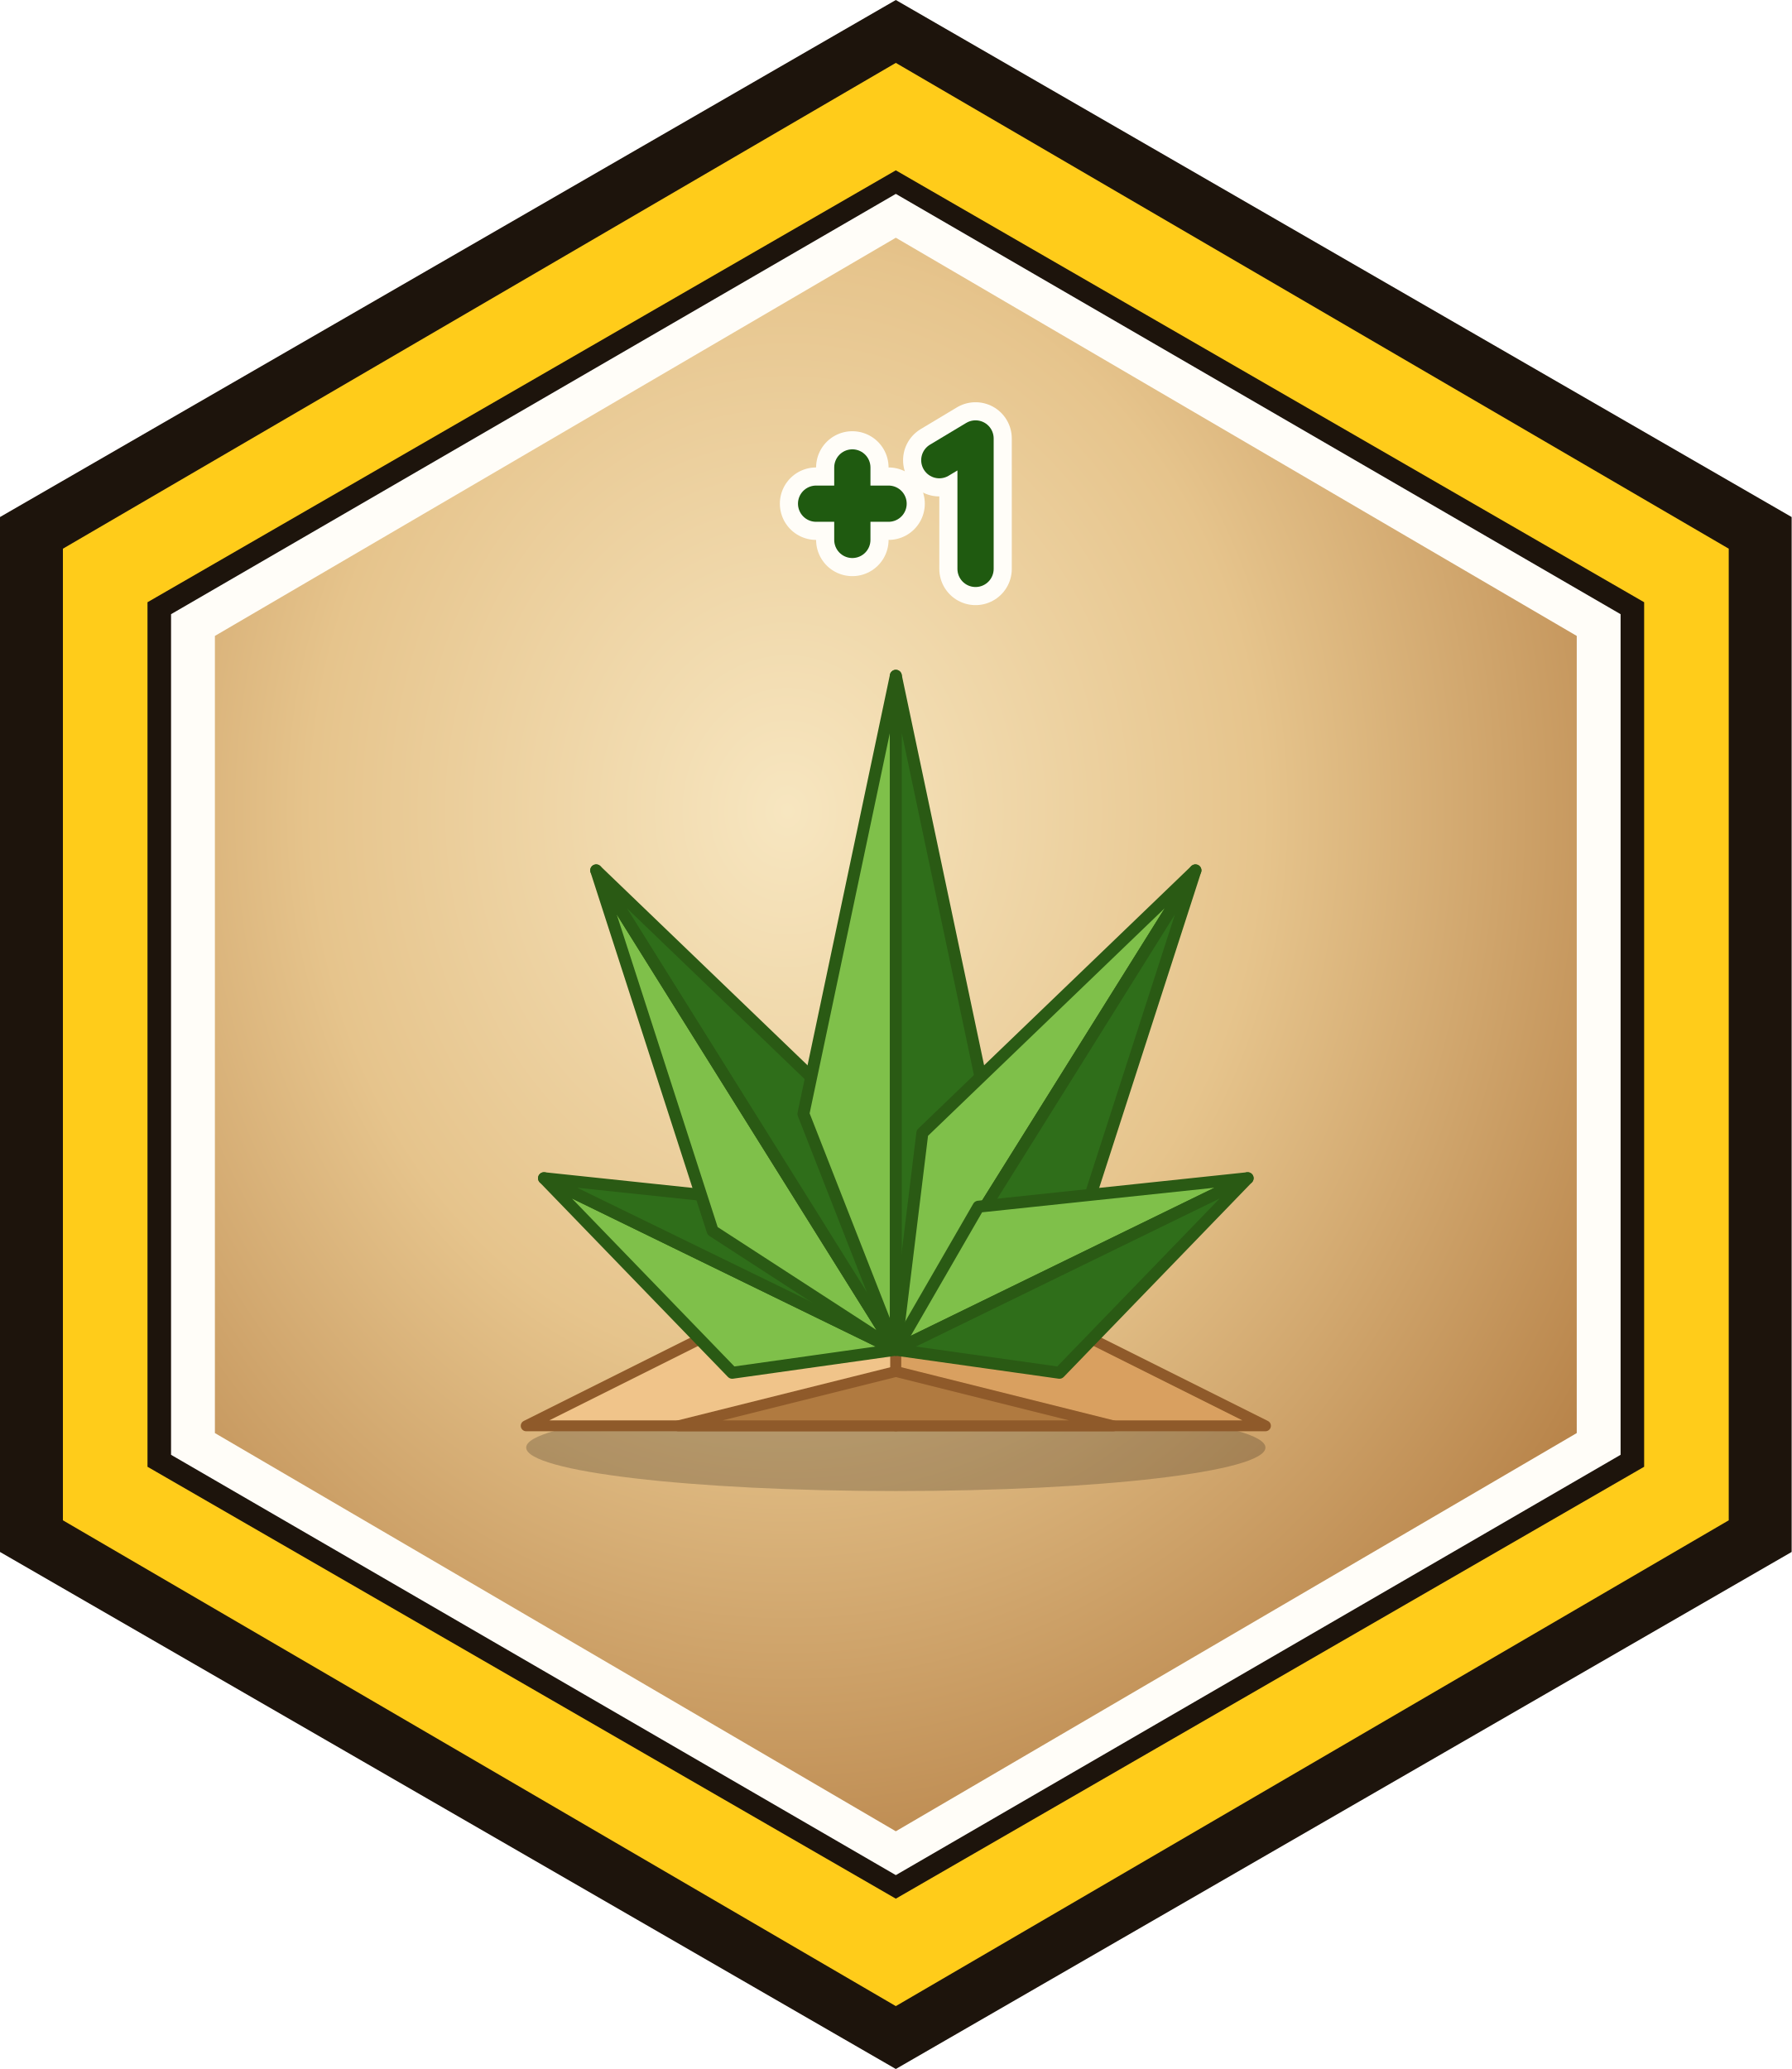
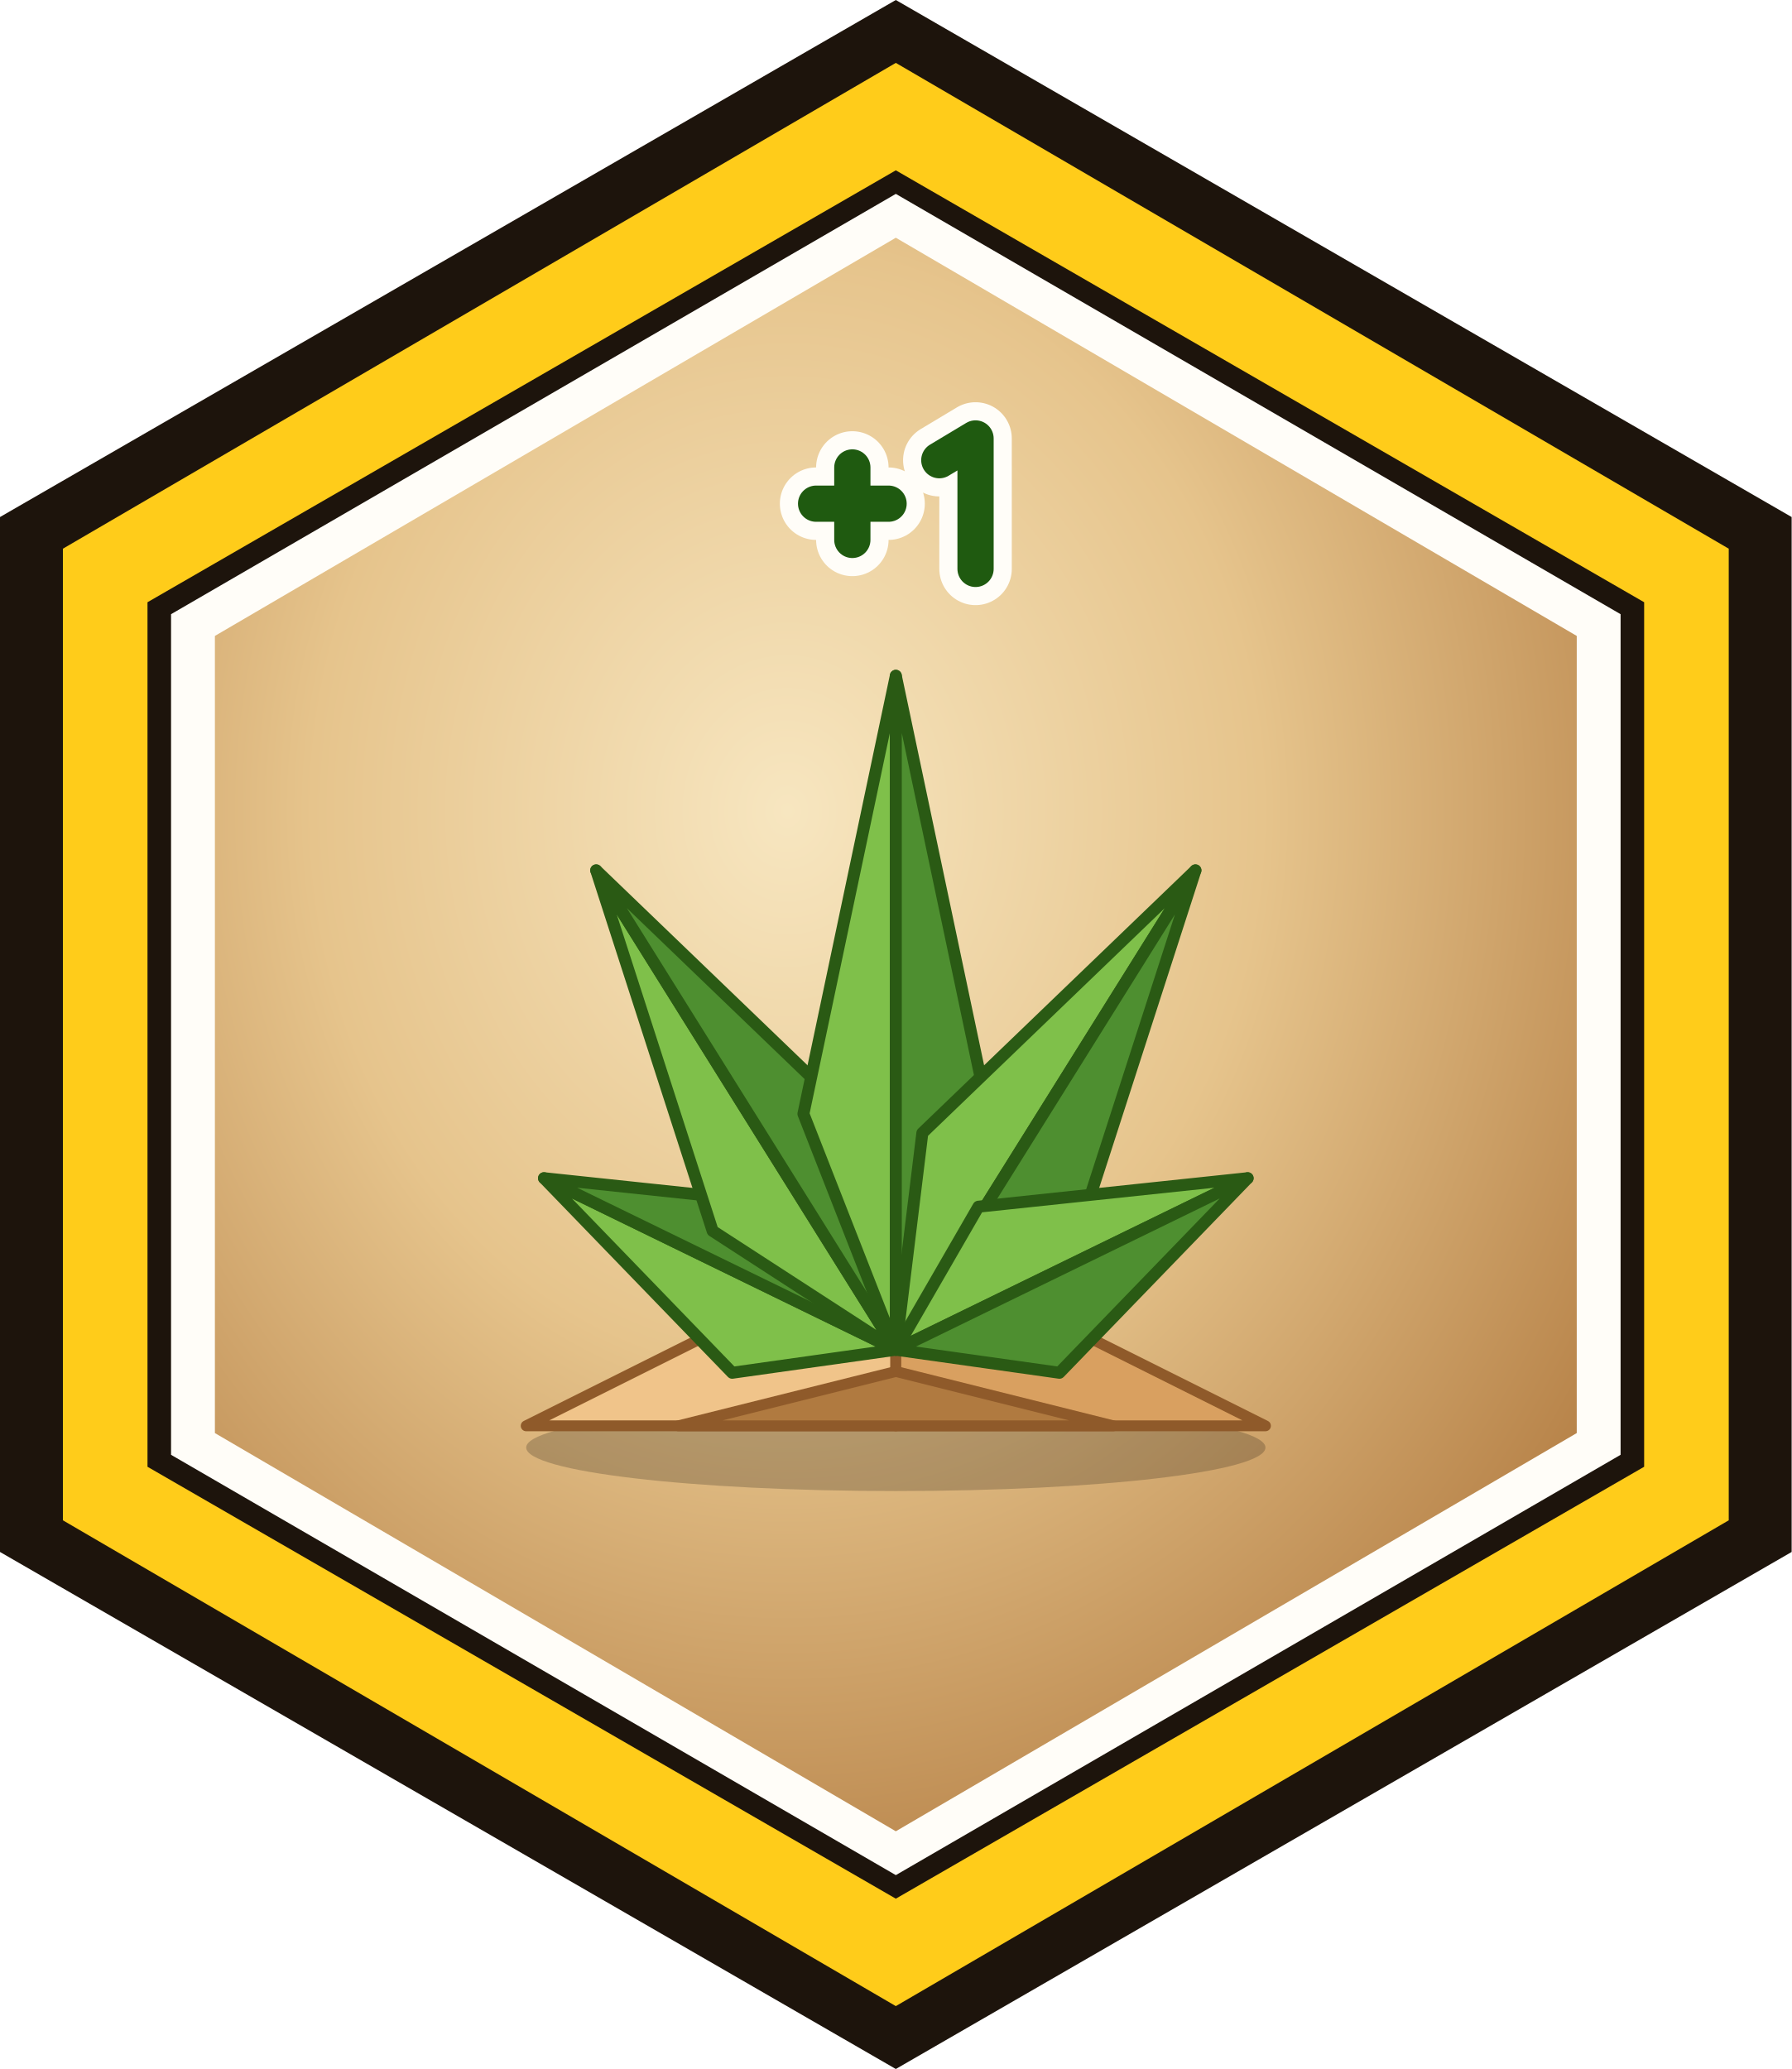
<svg xmlns="http://www.w3.org/2000/svg" viewBox="0 0 413 477" width="413" height="477">
  <polygon points="206.5,0.0 413.0,119.2 413.0,357.8 206.5,477.0 0.0,357.8 0.0,119.2" fill="#1d140c" />
  <polygon points="206.5,14.5 398.5,126.5 398.5,350.5 206.5,462.5 14.5,350.5 14.5,126.5" fill="#ffcc1a" />
  <svg x="34" y="39" width="345" height="399" viewBox="0 0 413 477">
    <defs>
      <radialGradient id="sp0" cx="42%" cy="36%" r="70%">
        <stop offset="0.00" stop-color="#f7e6c0" />
        <stop offset="0.50" stop-color="#e6c48c" />
        <stop offset="1.00" stop-color="#b8844a" />
      </radialGradient>
      <clipPath id="sphexclip0_0">
        <polygon points="206.5,18.6 394.4,128.5 394.4,348.5 206.5,458.4 18.6,348.5 18.6,128.5" />
      </clipPath>
    </defs>
    <polygon points="206.5,0.0 413.0,119.2 413.0,357.8 206.5,477.0 0.0,357.8 0.0,119.2" fill="#1d140c" />
    <polygon points="206.5,6.5 406.5,122.5 406.5,354.5 206.5,470.5 6.5,354.5 6.5,122.5" fill="#fffdf8" />
    <polygon points="206.5,18.6 394.4,128.5 394.4,348.5 206.5,458.4 18.6,348.5 18.6,128.5" fill="url(#sp0)" />
    <g transform="translate(56.5,88.5) scale(3)">
      <ellipse cx="50" cy="88" rx="34" ry="4" fill="#000" opacity=".2" />
      <polygon points="16.00,86.00 34.00,77.00 50.00,75.00 50.00,86.00" fill="#f0c48a" stroke="#8f5a2a" stroke-width="1" stroke-linejoin="round" />
      <polygon points="50.00,75.00 66.00,77.00 84.00,86.00 50.00,86.00" fill="#d9a060" stroke="#8f5a2a" stroke-width="1" stroke-linejoin="round" />
      <polygon points="30.00,86.00 50.00,81.00 70.00,86.00" fill="#b07a40" stroke="#8f5a2a" stroke-width="1" stroke-linejoin="round" />
      <polygon points="50.00,79.00 34.95,81.12 17.64,63.22" fill="#7fc04a" stroke="#2a5a14" stroke-width="1.1" stroke-linejoin="round" />
-       <polygon points="50.00,79.00 17.64,63.22 42.40,65.84" fill="#2f6e1a" stroke="#2a5a14" stroke-width="1.1" stroke-linejoin="round" />
+       <polygon points="50.00,79.00 17.64,63.22 42.40,65.84" fill="#4e8f30" stroke="#2a5a14" stroke-width="1.1" stroke-linejoin="round" />
      <polygon points="50.00,79.00 33.15,68.07 22.44,34.90" fill="#7fc04a" stroke="#2a5a14" stroke-width="1.1" stroke-linejoin="round" />
-       <polygon points="50.00,79.00 22.44,34.90 47.56,59.06" fill="#2f6e1a" stroke="#2a5a14" stroke-width="1.1" stroke-linejoin="round" />
+       <polygon points="50.00,79.00 22.44,34.90 47.56,59.06" fill="#4e8f30" stroke="#2a5a14" stroke-width="1.1" stroke-linejoin="round" />
      <polygon points="50.00,79.00 41.50,57.30 50.00,17.00" fill="#7fc04a" stroke="#2a5a14" stroke-width="1.1" stroke-linejoin="round" />
-       <polygon points="50.00,79.00 50.00,17.00 58.50,57.30" fill="#2f6e1a" stroke="#2a5a14" stroke-width="1.1" stroke-linejoin="round" />
+       <polygon points="50.00,79.00 50.00,17.00 58.50,57.30" fill="#4e8f30" stroke="#2a5a14" stroke-width="1.1" stroke-linejoin="round" />
      <polygon points="50.00,79.00 52.44,59.06 77.56,34.90" fill="#7fc04a" stroke="#2a5a14" stroke-width="1.1" stroke-linejoin="round" />
-       <polygon points="50.00,79.00 77.56,34.90 66.85,68.07" fill="#2f6e1a" stroke="#2a5a14" stroke-width="1.1" stroke-linejoin="round" />
+       <polygon points="50.00,79.00 77.56,34.90 66.85,68.07" fill="#4e8f30" stroke="#2a5a14" stroke-width="1.1" stroke-linejoin="round" />
      <polygon points="50.00,79.00 57.60,65.84 82.36,63.22" fill="#7fc04a" stroke="#2a5a14" stroke-width="1.1" stroke-linejoin="round" />
-       <polygon points="50.00,79.00 82.36,63.22 65.05,81.12" fill="#2f6e1a" stroke="#2a5a14" stroke-width="1.1" stroke-linejoin="round" />
+       <polygon points="50.00,79.00 82.36,63.22 65.05,81.12" fill="#4e8f30" stroke="#2a5a14" stroke-width="1.1" stroke-linejoin="round" />
    </g>
    <path transform="translate(160.5 42.0) scale(1)" d="M24 50H44M34 40V60M58 38L68 32V68" fill="none" stroke="#fffdf8" stroke-width="20" stroke-linecap="round" stroke-linejoin="round" />
    <path transform="translate(160.5 42.0) scale(1)" d="M24 50H44M34 40V60M58 38L68 32V68" fill="none" stroke="#1f5a10" stroke-width="10" stroke-linecap="round" stroke-linejoin="round" />
  </svg>
</svg>
